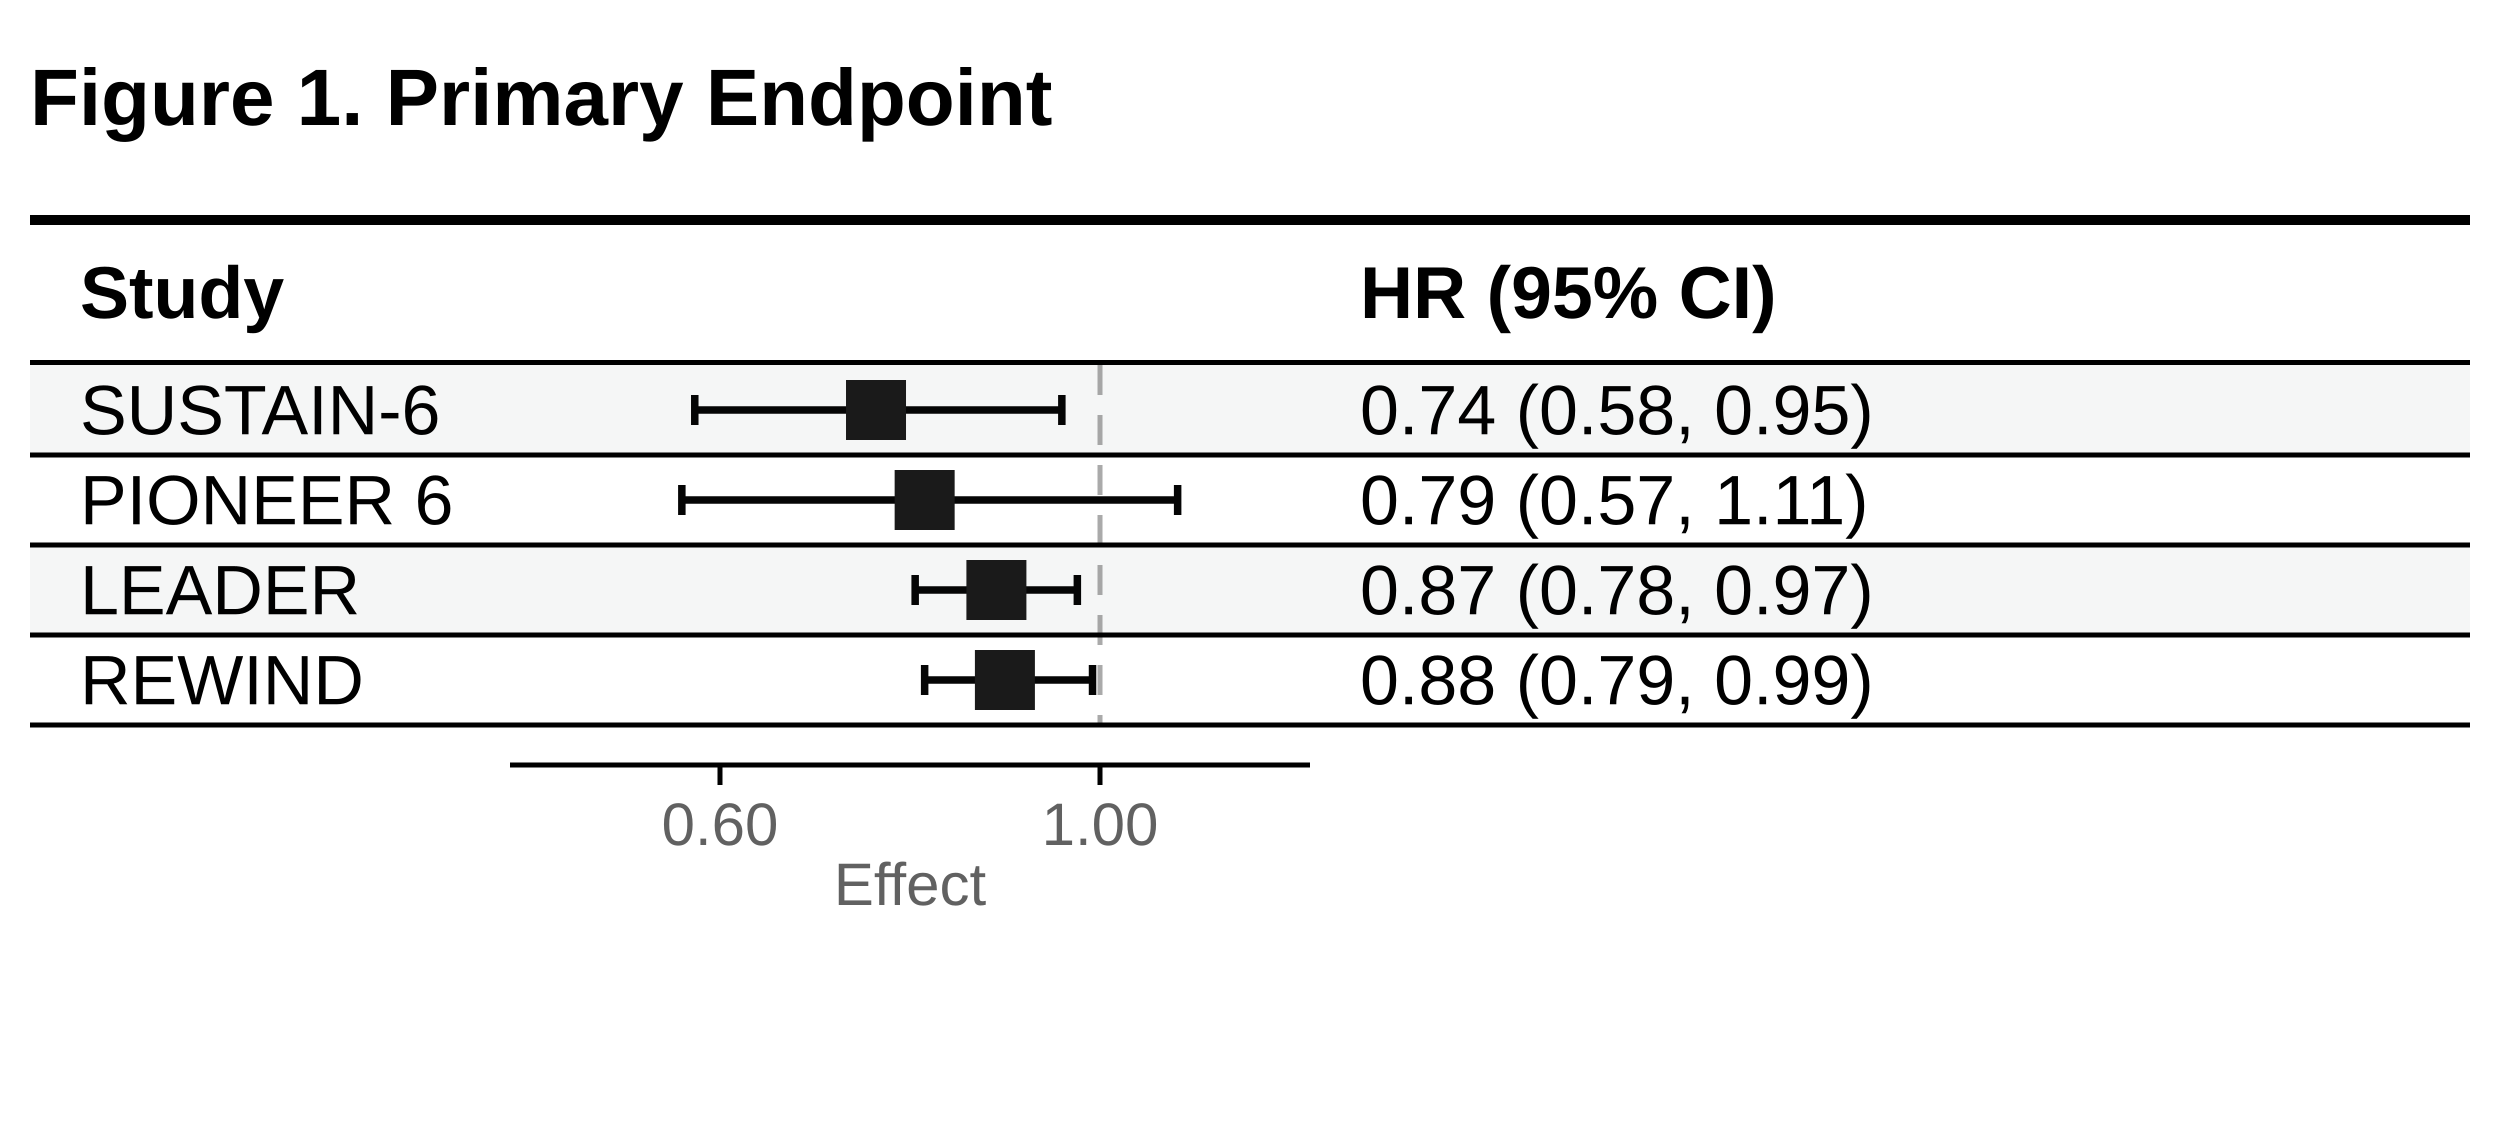
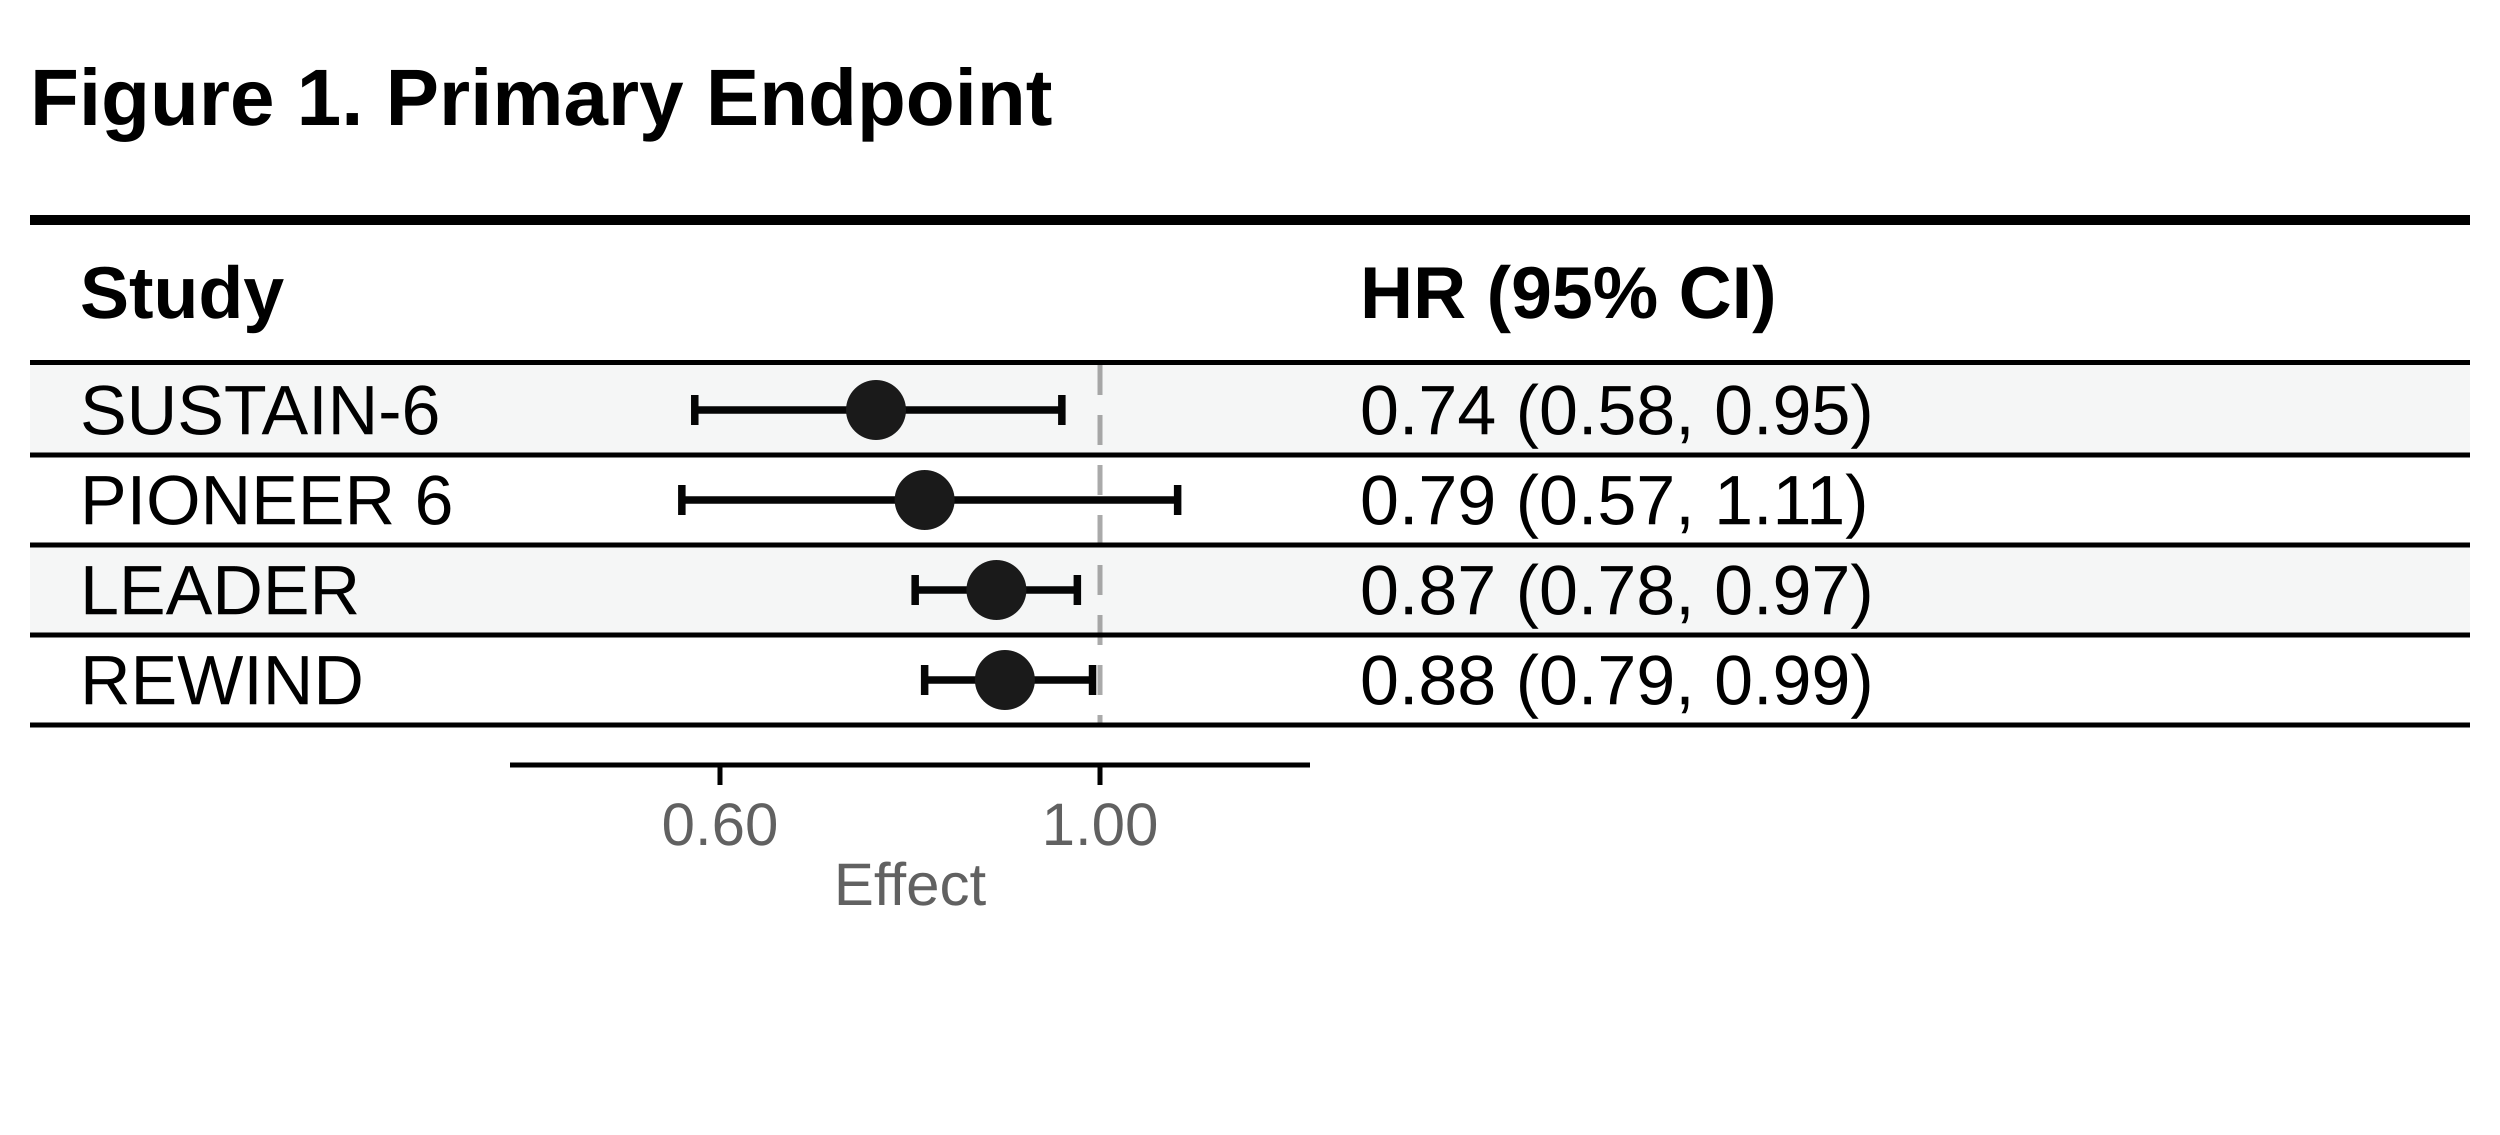
<svg xmlns="http://www.w3.org/2000/svg" width="500" height="227" viewBox="0 0 500 227">
  <style>
  text {
    font-variant-numeric: tabular-nums;
  }
</style>
  <rect width="100%" height="100%" fill="#FFFFFF" />
  <text x="6" y="25" font-family="Arial, Helvetica, sans-serif" font-size="16px" font-weight="600" fill="#000000">Figure 1. Primary Endpoint</text>
  <line x1="6" x2="494" y1="44" y2="44" stroke="#000000" stroke-width="2" />
  <text class="cell-text" dominant-baseline="central" x="16" y="58.5" font-family="Arial, Helvetica, sans-serif" font-size="14.7px" font-weight="600" fill="#000000">Study</text>
  <text class="cell-text" dominant-baseline="central" x="272" y="58.5" font-family="Arial, Helvetica, sans-serif" font-size="14.7px" font-weight="600" text-anchor="start" fill="#000000">HR (95% CI)</text>
  <line x1="6" x2="494" y1="73" y2="73" stroke="#000000" stroke-width="2" />
  <rect x="6" y="73" width="488" height="18" fill="#F5F6F6" />
  <rect x="6" y="109" width="488" height="18" fill="#F5F6F6" />
  <line x1="220.001" x2="220.001" y1="73" y2="145" stroke="#717171" stroke-width="1" stroke-opacity="0.6" stroke-dasharray="6,4" />
  <g class="interval effect-0">
    <line x1="138.955" x2="212.369" y1="82" y2="82" stroke="#050505" stroke-width="1.5" />
    <line x1="138.955" x2="138.955" y1="79" y2="85" stroke="#050505" stroke-width="1.5" />
    <line x1="212.369" x2="212.369" y1="79" y2="85" stroke="#050505" stroke-width="1.5" />
-     <rect x="169.202" y="76" width="12" height="12" fill="#1A1A1A" />
+     <circle cx="175.202" cy="82" r="6" fill="#1A1A1A" />
  </g>
  <g class="interval effect-0">
    <line x1="136.368" x2="235.528" y1="100" y2="100" stroke="#050505" stroke-width="1.5" />
    <line x1="136.368" x2="136.368" y1="97" y2="103" stroke="#050505" stroke-width="1.5" />
    <line x1="235.528" x2="235.528" y1="97" y2="103" stroke="#050505" stroke-width="1.5" />
-     <rect x="178.93" y="94" width="12" height="12" fill="#1A1A1A" />
+     <circle cx="184.93" cy="100" r="6" fill="#1A1A1A" />
  </g>
  <g class="interval effect-0">
    <line x1="183.034" x2="215.469" y1="118" y2="118" stroke="#050505" stroke-width="1.5" />
    <line x1="183.034" x2="183.034" y1="115" y2="121" stroke="#050505" stroke-width="1.5" />
    <line x1="215.469" x2="215.469" y1="115" y2="121" stroke="#050505" stroke-width="1.5" />
-     <rect x="193.281" y="112" width="12" height="12" fill="#1A1A1A" />
+     <circle cx="199.281" cy="118" r="6" fill="#1A1A1A" />
  </g>
  <g class="interval effect-0">
    <line x1="184.93" x2="218.505" y1="136" y2="136" stroke="#050505" stroke-width="1.5" />
    <line x1="184.93" x2="184.93" y1="133" y2="139" stroke="#050505" stroke-width="1.5" />
    <line x1="218.505" x2="218.505" y1="133" y2="139" stroke="#050505" stroke-width="1.5" />
-     <rect x="194.981" y="130" width="12" height="12" fill="#1A1A1A" />
+     <circle cx="200.981" cy="136" r="6" fill="#1A1A1A" />
  </g>
  <g transform="translate(0, 153)">
    <line x1="102" x2="262" y1="0" y2="0" stroke="#000000" stroke-width="1" />
    <line x1="143.999" x2="143.999" y1="0" y2="4" stroke="#000000" stroke-width="1" />
    <text x="143.999" y="16" text-anchor="middle" font-family="Arial, Helvetica, sans-serif" font-size="12px" font-weight="400" font-style="normal" fill="#616161">0.60</text>
    <line x1="220.001" x2="220.001" y1="0" y2="4" stroke="#000000" stroke-width="1" />
    <text x="220.001" y="16" text-anchor="middle" font-family="Arial, Helvetica, sans-serif" font-size="12px" font-weight="400" font-style="normal" fill="#616161">1.00</text>
    <text x="182" y="28" text-anchor="middle" font-family="Arial, Helvetica, sans-serif" font-size="12px" font-weight="400" font-style="normal" fill="#616161">Effect</text>
  </g>
  <text class="cell-text" dominant-baseline="central" x="16" y="82" font-family="Arial, Helvetica, sans-serif" font-size="14px" font-weight="400" font-style="normal" fill="#000000">SUSTAIN-6</text>
  <text class="cell-text" dominant-baseline="central" x="272" y="82" font-family="Arial, Helvetica, sans-serif" font-size="14px" font-weight="400" font-style="normal" text-anchor="start" fill="#000000">0.74 (0.58, 0.95)</text>
  <line x1="6" x2="494" y1="91" y2="91" stroke="#000000" stroke-width="1" />
  <text class="cell-text" dominant-baseline="central" x="16" y="100" font-family="Arial, Helvetica, sans-serif" font-size="14px" font-weight="400" font-style="normal" fill="#000000">PIONEER 6</text>
  <text class="cell-text" dominant-baseline="central" x="272" y="100" font-family="Arial, Helvetica, sans-serif" font-size="14px" font-weight="400" font-style="normal" text-anchor="start" fill="#000000">0.79 (0.57, 1.11)</text>
  <line x1="6" x2="494" y1="109" y2="109" stroke="#000000" stroke-width="1" />
  <text class="cell-text" dominant-baseline="central" x="16" y="118" font-family="Arial, Helvetica, sans-serif" font-size="14px" font-weight="400" font-style="normal" fill="#000000">LEADER</text>
  <text class="cell-text" dominant-baseline="central" x="272" y="118" font-family="Arial, Helvetica, sans-serif" font-size="14px" font-weight="400" font-style="normal" text-anchor="start" fill="#000000">0.87 (0.78, 0.97)</text>
  <line x1="6" x2="494" y1="127" y2="127" stroke="#000000" stroke-width="1" />
  <text class="cell-text" dominant-baseline="central" x="16" y="136" font-family="Arial, Helvetica, sans-serif" font-size="14px" font-weight="400" font-style="normal" fill="#000000">REWIND</text>
  <text class="cell-text" dominant-baseline="central" x="272" y="136" font-family="Arial, Helvetica, sans-serif" font-size="14px" font-weight="400" font-style="normal" text-anchor="start" fill="#000000">0.88 (0.79, 0.99)</text>
  <line x1="6" x2="494" y1="145" y2="145" stroke="#000000" stroke-width="1" />
</svg>
